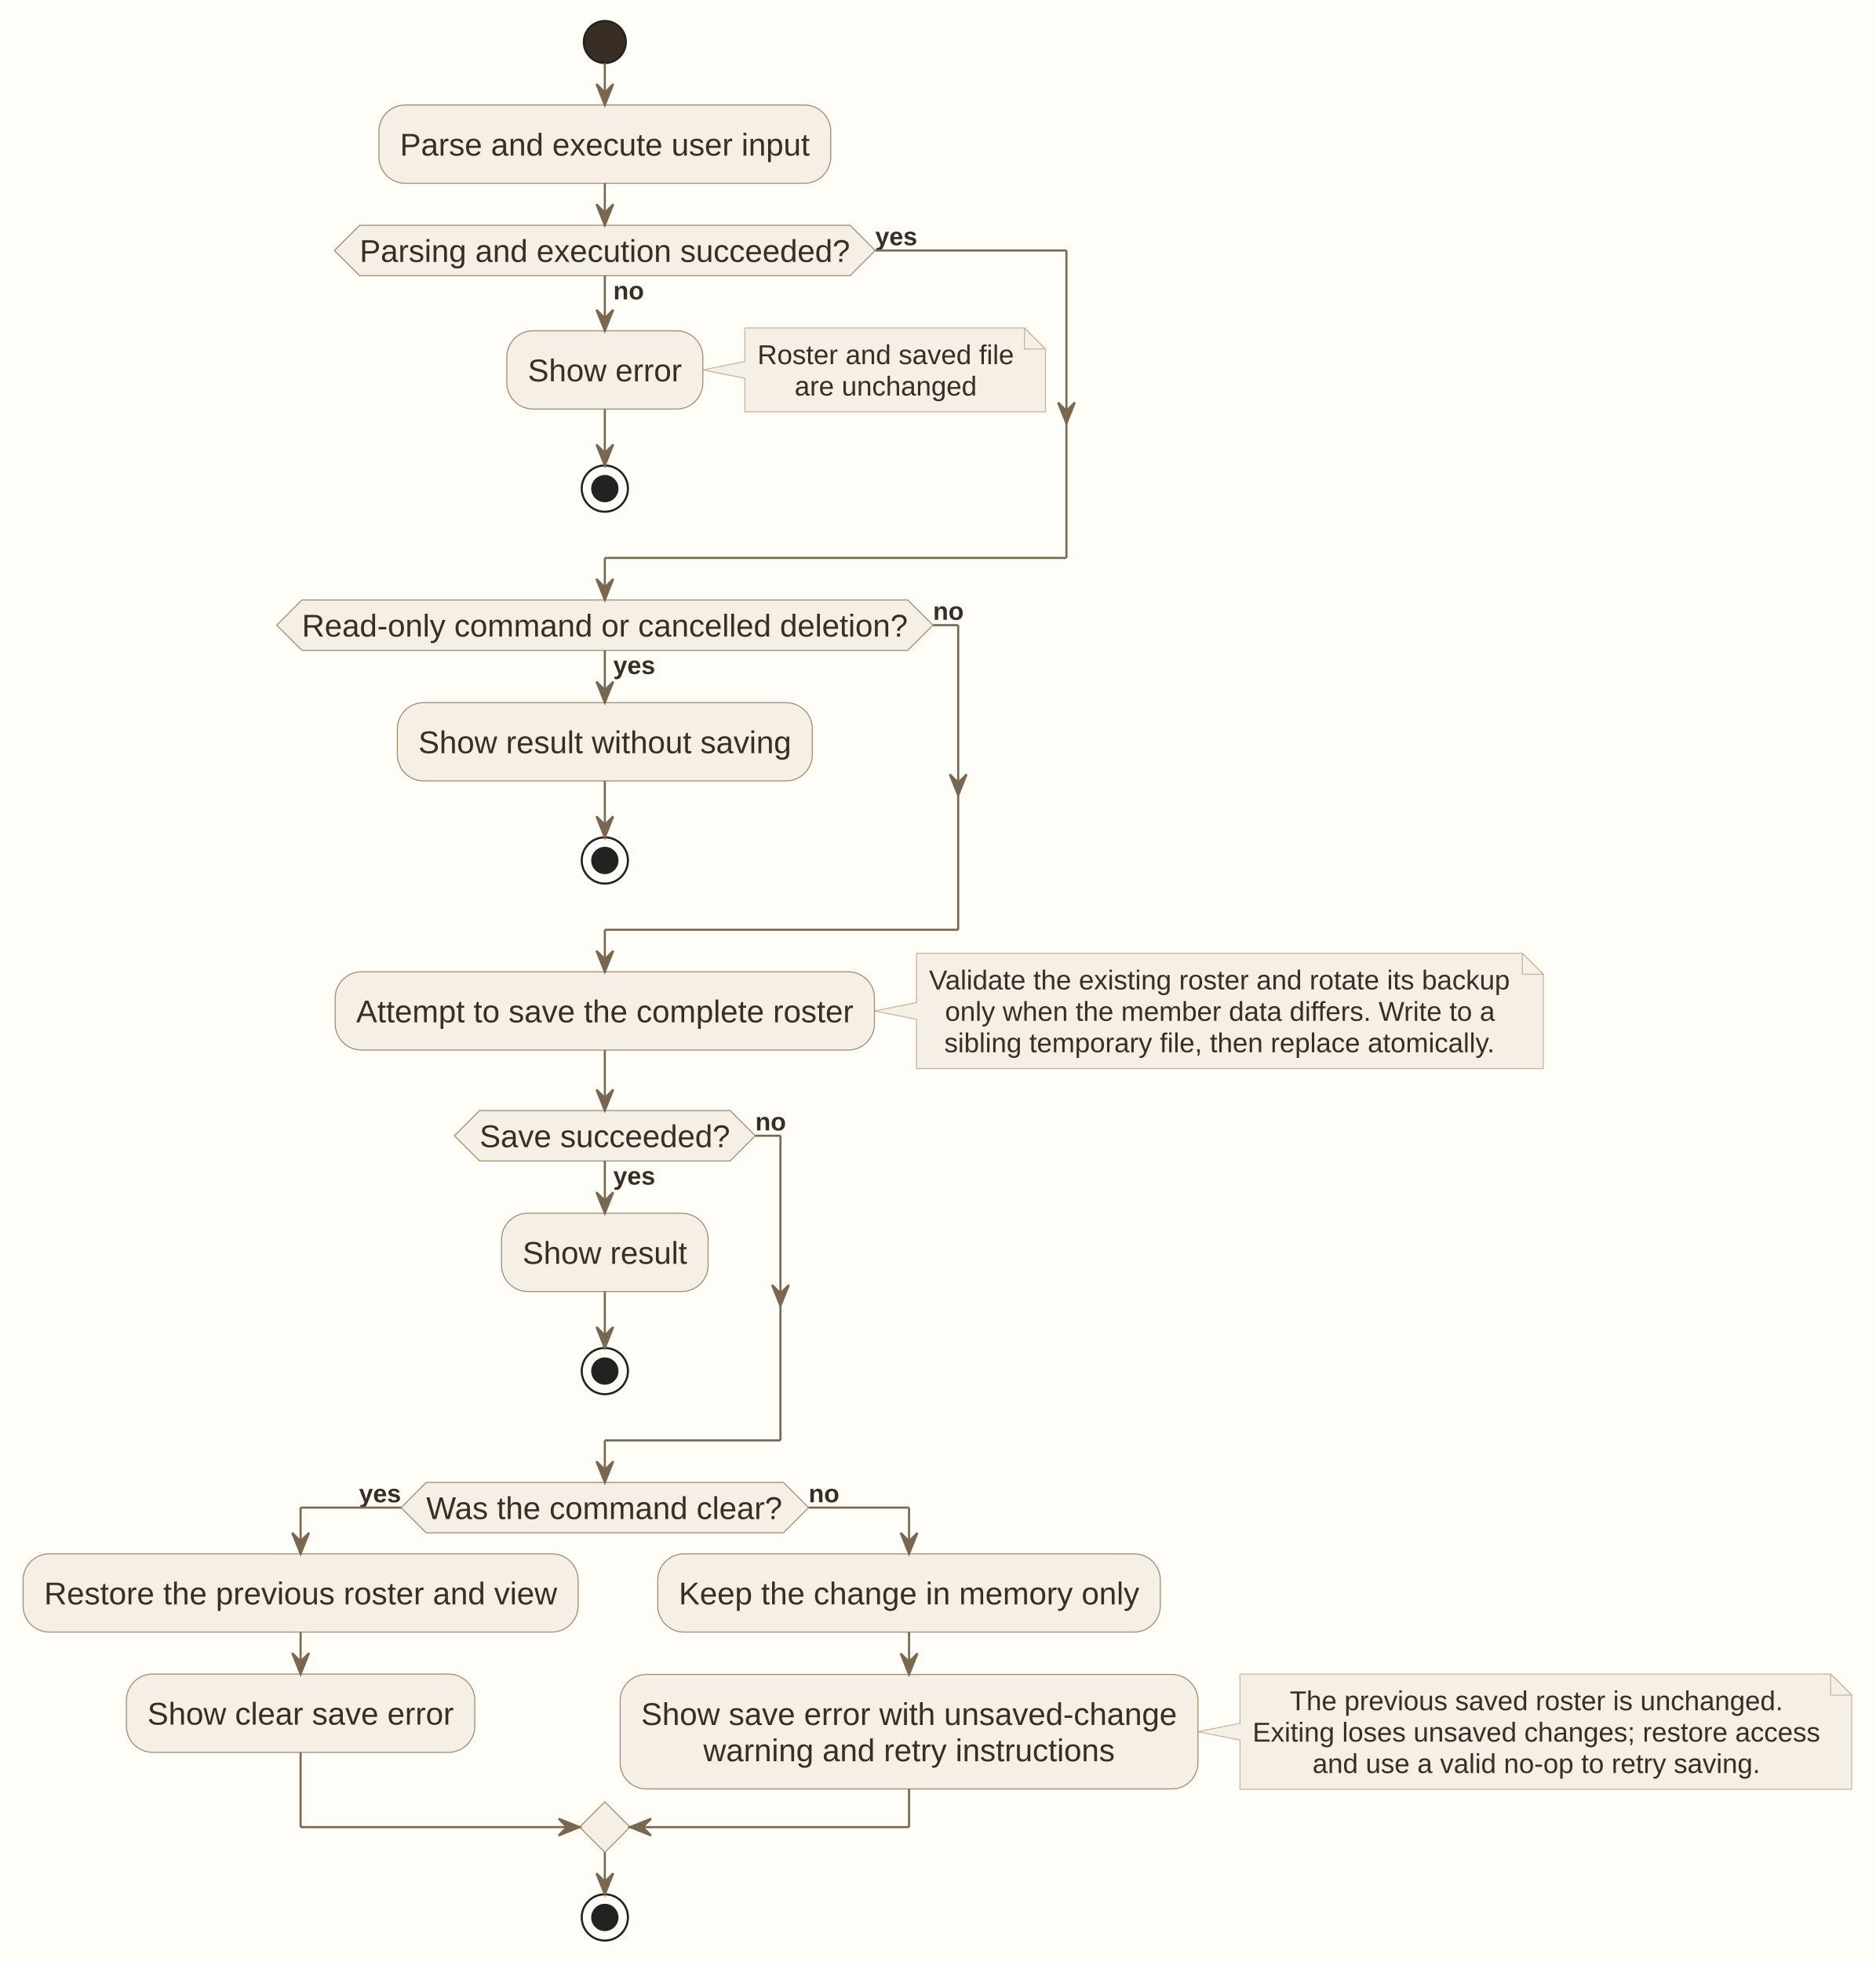
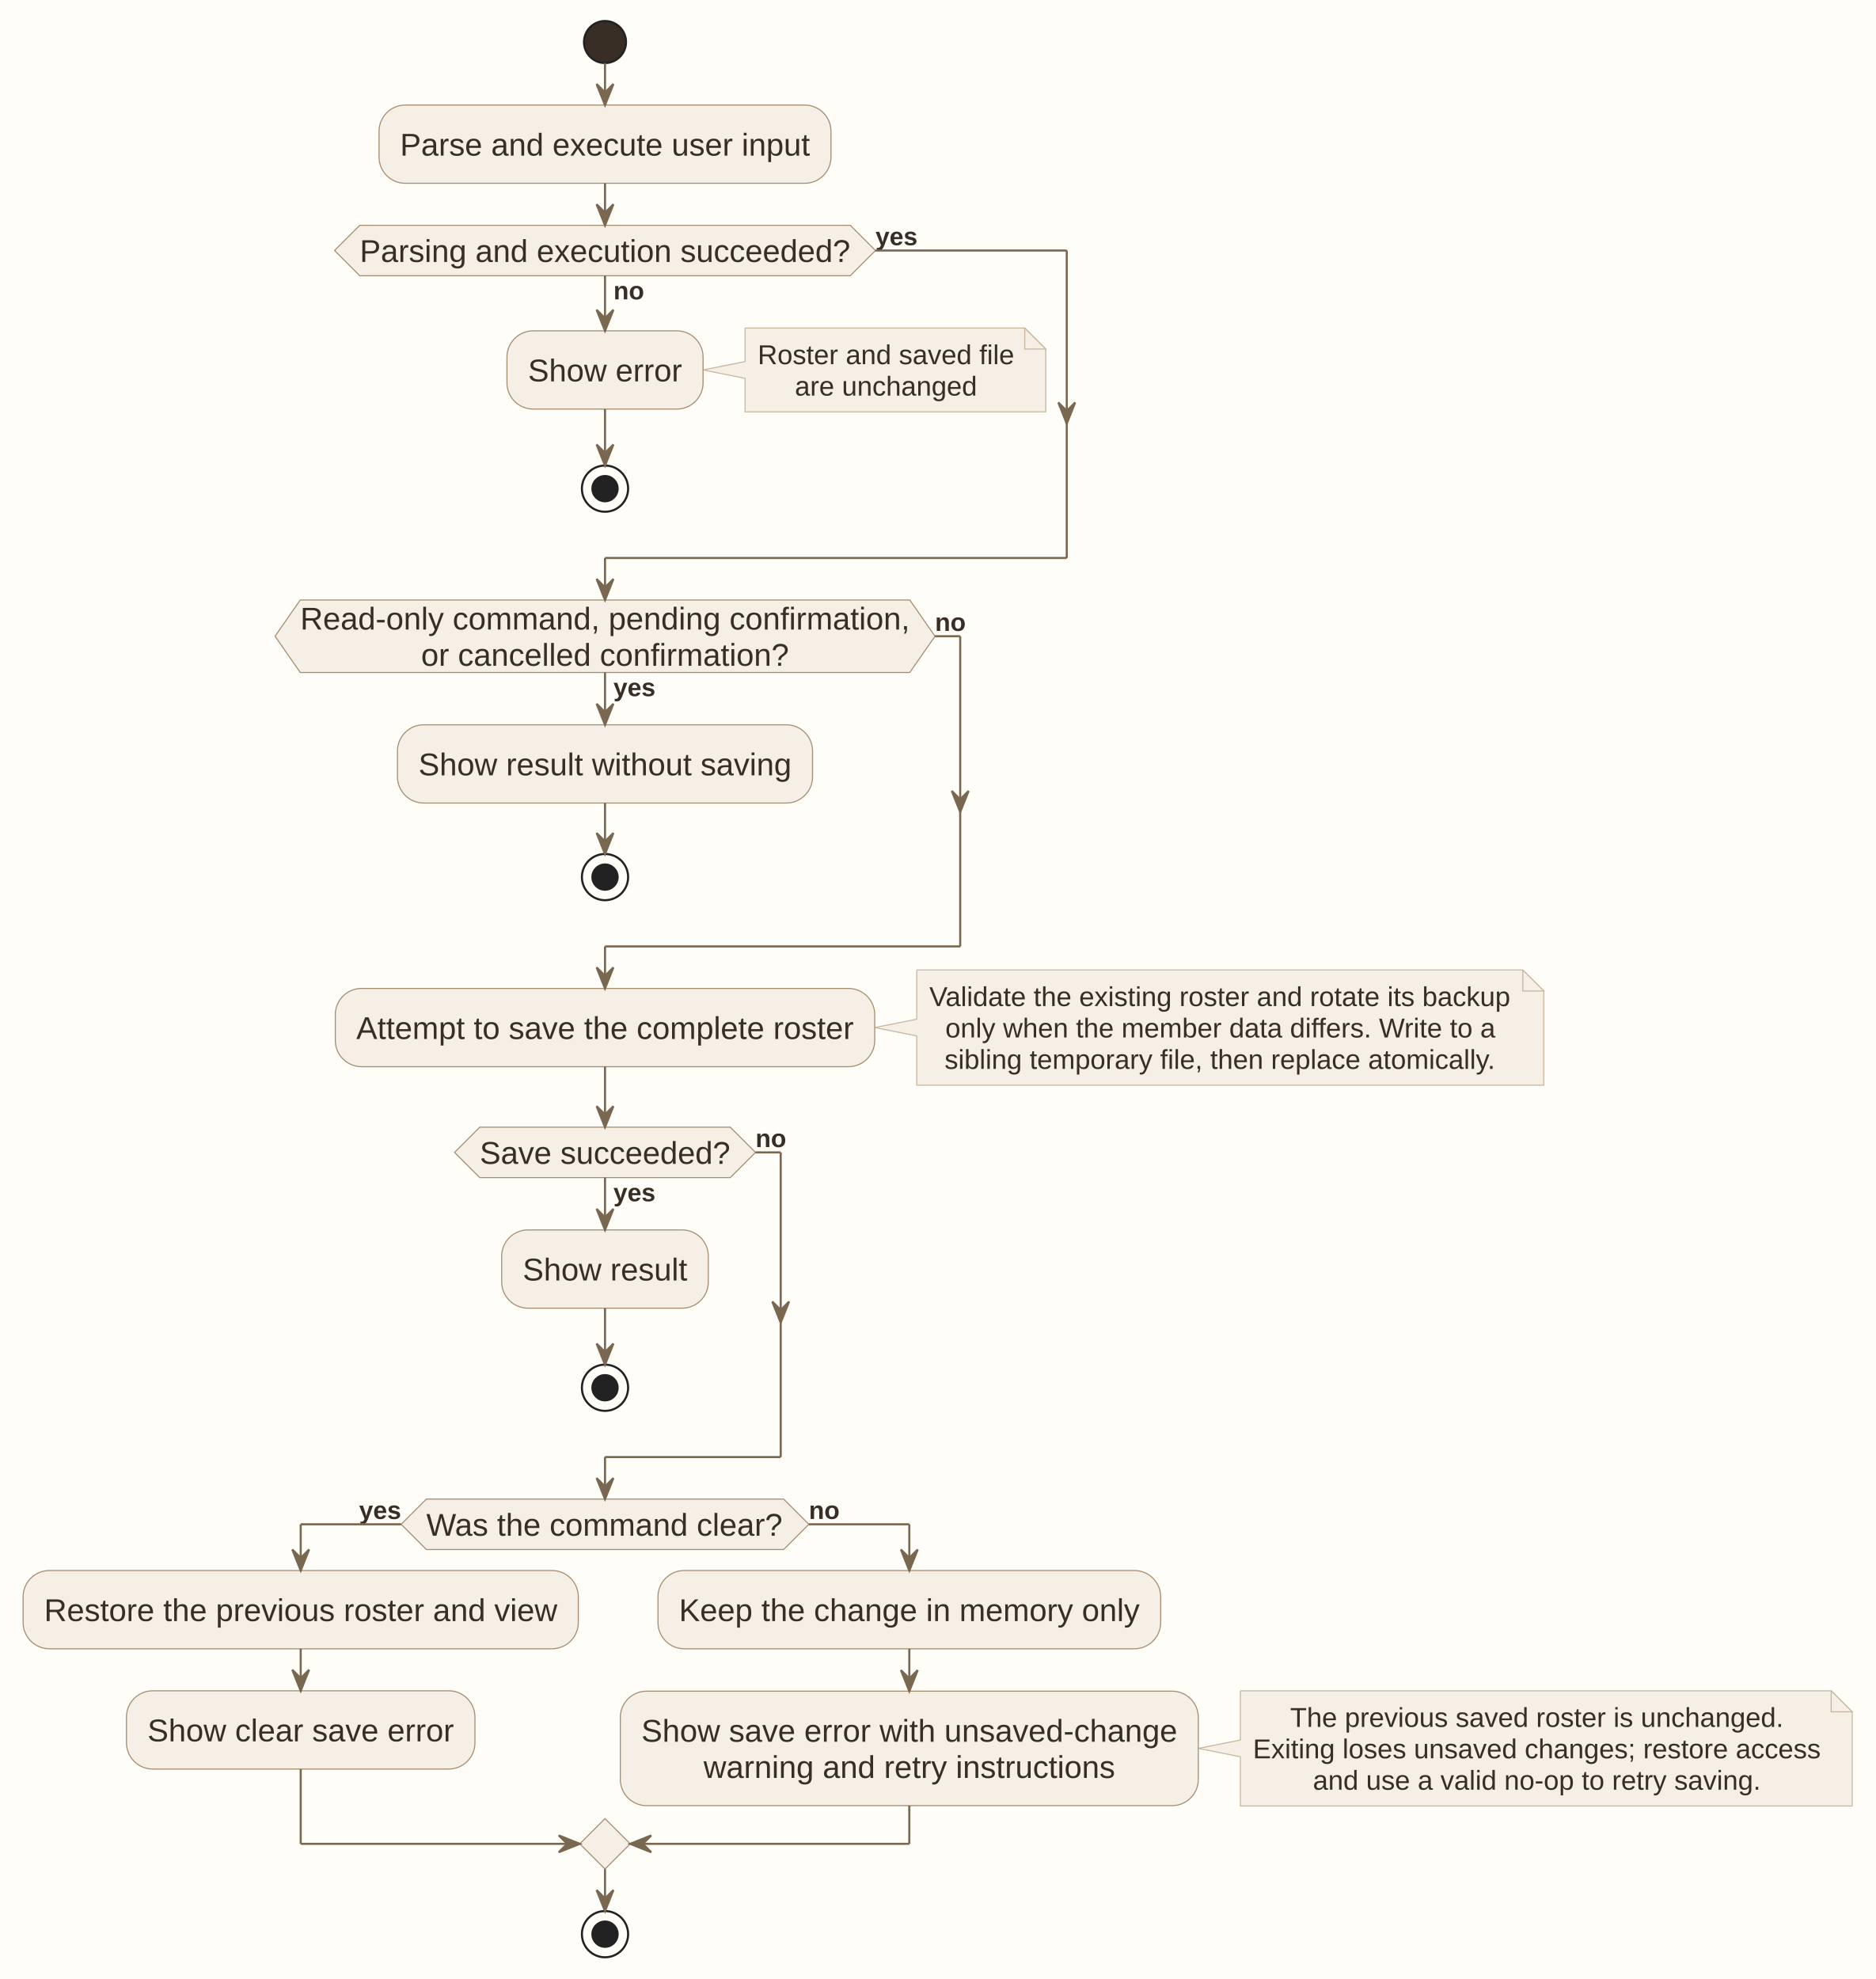
- <svg xmlns="http://www.w3.org/2000/svg" contentStyleType="text/css" data-diagram-type="ACTIVITY" height="934px" preserveAspectRatio="none" style="width:893px;height:934px;background:#FFFDF8;" version="1.1" viewBox="0 0 893 934" width="893px" zoomAndPan="magnify">
+ <svg xmlns="http://www.w3.org/2000/svg" contentStyleType="text/css" data-diagram-type="ACTIVITY" height="942px" preserveAspectRatio="none" style="width:893px;height:942px;background:#FFFDF8;" version="1.1" viewBox="0 0 893 942" width="893px" zoomAndPan="magnify">
  <defs />
  <g>
-     <rect fill="#FFFDF8" height="934" style="stroke:none;stroke-width:1;" width="893" x="0" y="0" />
+     <rect fill="#FFFDF8" height="942" style="stroke:none;stroke-width:1;" width="893" x="0" y="0" />
    <ellipse cx="287.998" cy="20" fill="#382E25" rx="10" ry="10" style="stroke:#222222;stroke-width:1;" />
    <rect fill="#F5EFE5" height="37.248" rx="12.5" ry="12.5" style="stroke:#A48D71;stroke-width:0.5;" width="215.125" x="180.436" y="50" />
    <text fill="#382E25" font-family="Arial" font-size="15" lengthAdjust="spacing" textLength="195.125" x="190.436" y="74.07">Parse and execute user input</text>
    <path d="M354.678,156.148 L354.678,172.097 L334.678,176.097 L354.678,180.097 L354.678,196.045 A0,0 0 0 0 354.678,196.045 L497.8,196.045 A0,0 0 0 0 497.8,196.045 L497.8,166.148 L487.8,156.148 L354.678,156.148 A0,0 0 0 0 354.678,156.148" fill="#F5EFE5" style="stroke:#C7B79F;stroke-width:0.5;" />
    <path d="M487.8,156.148 L487.8,166.148 L497.8,166.148 L487.8,156.148" fill="#F5EFE5" style="stroke:#C7B79F;stroke-width:0.5;" />
    <text fill="#382E25" font-family="Arial" font-size="13" lengthAdjust="spacing" textLength="122.123" x="360.678" y="173.342">Roster and saved file</text>
    <text fill="#382E25" font-family="Arial" font-size="13" lengthAdjust="spacing" textLength="86.741" x="378.369" y="188.291">are unchanged</text>
    <rect fill="#F5EFE5" height="37.248" rx="12.5" ry="12.5" style="stroke:#A48D71;stroke-width:0.5;" width="93.359" x="241.319" y="157.472" />
    <text fill="#382E25" font-family="Arial" font-size="15" lengthAdjust="spacing" textLength="73.359" x="251.319" y="181.542">Show error</text>
    <ellipse cx="287.998" cy="232.597" fill="none" rx="11" ry="11" style="stroke:#222222;stroke-width:1;" />
    <ellipse cx="287.998" cy="232.597" fill="#222222" rx="6" ry="6" style="stroke:#222222;stroke-width:1;" />
    <polygon fill="#F5EFE5" points="171.25,107.249,404.746,107.249,416.746,119.249,404.746,131.249,171.25,131.249,159.25,119.249,171.25,107.249" style="stroke:#A48D71;stroke-width:0.5;" />
    <text fill="#382E25" font-family="Arial" font-size="12" font-weight="bold" lengthAdjust="spacing" textLength="14.66" x="291.998" y="142.504">no</text>
    <text fill="#382E25" font-family="Arial" font-size="15" lengthAdjust="spacing" textLength="233.496" x="171.25" y="124.694">Parsing and execution succeeded?</text>
    <text fill="#382E25" font-family="Arial" font-size="12" font-weight="bold" lengthAdjust="spacing" textLength="20.021" x="416.746" y="116.706">yes</text>
-     <rect fill="#F5EFE5" height="37.248" rx="12.5" ry="12.5" style="stroke:#A48D71;stroke-width:0.5;" width="197.59" x="189.203" y="334.496" />
-     <text fill="#382E25" font-family="Arial" font-size="15" lengthAdjust="spacing" textLength="177.59" x="199.203" y="358.566">Show result without saving</text>
-     <ellipse cx="287.998" cy="409.62" fill="none" rx="11" ry="11" style="stroke:#222222;stroke-width:1;" />
-     <ellipse cx="287.998" cy="409.62" fill="#222222" rx="6" ry="6" style="stroke:#222222;stroke-width:1;" />
-     <polygon fill="#F5EFE5" points="143.748,285.597,432.249,285.597,444.249,297.597,432.249,309.597,143.748,309.597,131.748,297.597,143.748,285.597" style="stroke:#A48D71;stroke-width:0.5;" />
-     <text fill="#382E25" font-family="Arial" font-size="12" font-weight="bold" lengthAdjust="spacing" textLength="20.021" x="291.998" y="320.853">yes</text>
-     <text fill="#382E25" font-family="Arial" font-size="15" lengthAdjust="spacing" textLength="288.501" x="143.748" y="303.042">Read-only command or cancelled deletion?</text>
-     <text fill="#382E25" font-family="Arial" font-size="12" font-weight="bold" lengthAdjust="spacing" textLength="14.66" x="444.249" y="295.054">no</text>
-     <path d="M436.387,453.822 L436.387,477.245 L416.387,481.245 L436.387,485.245 L436.387,508.668 A0,0 0 0 0 436.387,508.668 L734.881,508.668 A0,0 0 0 0 734.881,508.668 L734.881,463.822 L724.881,453.822 L436.387,453.822 A0,0 0 0 0 436.387,453.822" fill="#F5EFE5" style="stroke:#C7B79F;stroke-width:0.5;" />
-     <path d="M724.881,453.822 L724.881,463.822 L734.881,463.822 L724.881,453.822" fill="#F5EFE5" style="stroke:#C7B79F;stroke-width:0.5;" />
-     <text fill="#382E25" font-family="Arial" font-size="13" lengthAdjust="spacing" textLength="277.494" x="442.387" y="471.015">Validate the existing roster and rotate its backup</text>
-     <text fill="#382E25" font-family="Arial" font-size="13" lengthAdjust="spacing" textLength="262.285" x="449.991" y="485.964">only when the member data differs. Write to a</text>
-     <text fill="#382E25" font-family="Arial" font-size="13" lengthAdjust="spacing" textLength="263.009" x="449.63" y="500.913">sibling temporary file, then replace atomically.</text>
-     <rect fill="#F5EFE5" height="37.248" rx="12.5" ry="12.5" style="stroke:#A48D71;stroke-width:0.5;" width="256.777" x="159.61" y="462.62" />
-     <text fill="#382E25" font-family="Arial" font-size="15" lengthAdjust="spacing" textLength="236.777" x="169.61" y="486.69">Attempt to save the complete roster</text>
-     <rect fill="#F5EFE5" height="37.248" rx="12.5" ry="12.5" style="stroke:#A48D71;stroke-width:0.5;" width="98.369" x="238.814" y="577.567" />
-     <text fill="#382E25" font-family="Arial" font-size="15" lengthAdjust="spacing" textLength="78.369" x="248.814" y="601.637">Show result</text>
-     <ellipse cx="287.998" cy="652.691" fill="none" rx="11" ry="11" style="stroke:#222222;stroke-width:1;" />
-     <ellipse cx="287.998" cy="652.691" fill="#222222" rx="6" ry="6" style="stroke:#222222;stroke-width:1;" />
-     <polygon fill="#F5EFE5" points="228.372,528.668,347.625,528.668,359.625,540.668,347.625,552.668,228.372,552.668,216.372,540.668,228.372,528.668" style="stroke:#A48D71;stroke-width:0.5;" />
-     <text fill="#382E25" font-family="Arial" font-size="12" font-weight="bold" lengthAdjust="spacing" textLength="20.021" x="291.998" y="563.924">yes</text>
-     <text fill="#382E25" font-family="Arial" font-size="15" lengthAdjust="spacing" textLength="119.253" x="228.372" y="546.113">Save succeeded?</text>
-     <text fill="#382E25" font-family="Arial" font-size="12" font-weight="bold" lengthAdjust="spacing" textLength="14.66" x="359.625" y="538.125">no</text>
-     <polygon fill="#F5EFE5" points="202.964,705.691,373.033,705.691,385.033,717.691,373.033,729.691,202.964,729.691,190.964,717.691,202.964,705.691" style="stroke:#A48D71;stroke-width:0.5;" />
-     <text fill="#382E25" font-family="Arial" font-size="15" lengthAdjust="spacing" textLength="170.068" x="202.964" y="723.137">Was the command clear?</text>
-     <text fill="#382E25" font-family="Arial" font-size="12" font-weight="bold" lengthAdjust="spacing" textLength="20.021" x="170.943" y="715.148">yes</text>
-     <text fill="#382E25" font-family="Arial" font-size="12" font-weight="bold" lengthAdjust="spacing" textLength="14.66" x="385.033" y="715.148">no</text>
-     <rect fill="#F5EFE5" height="37.248" rx="12.5" ry="12.5" style="stroke:#A48D71;stroke-width:0.5;" width="264.285" x="11" y="739.691" />
-     <text fill="#382E25" font-family="Arial" font-size="15" lengthAdjust="spacing" textLength="244.285" x="21" y="763.761">Restore the previous roster and view</text>
-     <rect fill="#F5EFE5" height="37.248" rx="12.5" ry="12.5" style="stroke:#A48D71;stroke-width:0.5;" width="165.891" x="60.197" y="796.94" />
-     <text fill="#382E25" font-family="Arial" font-size="15" lengthAdjust="spacing" textLength="145.891" x="70.197" y="821.01">Show clear save error</text>
-     <rect fill="#F5EFE5" height="37.248" rx="12.5" ry="12.5" style="stroke:#A48D71;stroke-width:0.5;" width="239.294" x="313.207" y="739.691" />
-     <text fill="#382E25" font-family="Arial" font-size="15" lengthAdjust="spacing" textLength="219.294" x="323.207" y="763.761">Keep the change in memory only</text>
-     <path d="M590.424,796.94 L590.424,820.363 L570.424,824.363 L590.424,828.363 L590.424,851.786 A0,0 0 0 0 590.424,851.786 L881.682,851.786 A0,0 0 0 0 881.682,851.786 L881.682,806.94 L871.682,796.94 L590.424,796.94 A0,0 0 0 0 590.424,796.94" fill="#F5EFE5" style="stroke:#C7B79F;stroke-width:0.5;" />
-     <path d="M871.682,796.94 L871.682,806.94 L881.682,806.94 L871.682,796.94" fill="#F5EFE5" style="stroke:#C7B79F;stroke-width:0.5;" />
-     <text fill="#382E25" font-family="Arial" font-size="13" lengthAdjust="spacing" textLength="234.857" x="614.124" y="814.134">The previous saved roster is unchanged.</text>
-     <text fill="#382E25" font-family="Arial" font-size="13" lengthAdjust="spacing" textLength="270.258" x="596.424" y="829.082">Exiting loses unsaved changes; restore access</text>
-     <text fill="#382E25" font-family="Arial" font-size="13" lengthAdjust="spacing" textLength="213.18" x="624.963" y="844.031">and use a valid no-op to retry saving.</text>
-     <rect fill="#F5EFE5" height="54.497" rx="12.5" ry="12.5" style="stroke:#A48D71;stroke-width:0.5;" width="275.139" x="295.285" y="797.115" />
-     <text fill="#382E25" font-family="Arial" font-size="15" lengthAdjust="spacing" textLength="255.139" x="305.285" y="821.184">Show save error with unsaved-change</text>
-     <text fill="#382E25" font-family="Arial" font-size="15" lengthAdjust="spacing" textLength="195.923" x="334.893" y="838.433">warning and retry instructions</text>
-     <polygon fill="#F5EFE5" points="287.998,857.786,299.998,869.786,287.998,881.786,275.998,869.786,287.998,857.786" style="stroke:#A48D71;stroke-width:0.5;" />
-     <ellipse cx="287.998" cy="912.786" fill="none" rx="11" ry="11" style="stroke:#222222;stroke-width:1;" />
-     <ellipse cx="287.998" cy="912.786" fill="#222222" rx="6" ry="6" style="stroke:#222222;stroke-width:1;" />
+     <rect fill="#F5EFE5" height="37.248" rx="12.5" ry="12.5" style="stroke:#A48D71;stroke-width:0.5;" width="197.59" x="189.203" y="344.993" />
+     <text fill="#382E25" font-family="Arial" font-size="15" lengthAdjust="spacing" textLength="177.59" x="199.203" y="369.063">Show result without saving</text>
+     <ellipse cx="287.998" cy="417.493" fill="none" rx="11" ry="11" style="stroke:#222222;stroke-width:1;" />
+     <ellipse cx="287.998" cy="417.493" fill="#222222" rx="6" ry="6" style="stroke:#222222;stroke-width:1;" />
+     <polygon fill="#F5EFE5" points="142.92,285.597,433.076,285.597,445.076,302.845,433.076,320.094,142.92,320.094,130.92,302.845,142.92,285.597" style="stroke:#A48D71;stroke-width:0.5;" />
+     <text fill="#382E25" font-family="Arial" font-size="12" font-weight="bold" lengthAdjust="spacing" textLength="20.021" x="291.998" y="331.35">yes</text>
+     <text fill="#382E25" font-family="Arial" font-size="15" lengthAdjust="spacing" textLength="290.156" x="142.92" y="299.666">Read-only command, pending confirmation,</text>
+     <text fill="#382E25" font-family="Arial" font-size="15" lengthAdjust="spacing" textLength="175.093" x="200.452" y="316.915">or cancelled confirmation?</text>
+     <text fill="#382E25" font-family="Arial" font-size="12" font-weight="bold" lengthAdjust="spacing" textLength="14.66" x="445.076" y="300.302">no</text>
+     <path d="M436.387,461.694 L436.387,485.117 L416.387,489.117 L436.387,493.117 L436.387,516.54 A0,0 0 0 0 436.387,516.54 L734.881,516.54 A0,0 0 0 0 734.881,516.54 L734.881,471.694 L724.881,461.694 L436.387,461.694 A0,0 0 0 0 436.387,461.694" fill="#F5EFE5" style="stroke:#C7B79F;stroke-width:0.5;" />
+     <path d="M724.881,461.694 L724.881,471.694 L734.881,471.694 L724.881,461.694" fill="#F5EFE5" style="stroke:#C7B79F;stroke-width:0.5;" />
+     <text fill="#382E25" font-family="Arial" font-size="13" lengthAdjust="spacing" textLength="277.494" x="442.387" y="478.888">Validate the existing roster and rotate its backup</text>
+     <text fill="#382E25" font-family="Arial" font-size="13" lengthAdjust="spacing" textLength="262.285" x="449.991" y="493.837">only when the member data differs. Write to a</text>
+     <text fill="#382E25" font-family="Arial" font-size="13" lengthAdjust="spacing" textLength="263.009" x="449.63" y="508.786">sibling temporary file, then replace atomically.</text>
+     <rect fill="#F5EFE5" height="37.248" rx="12.5" ry="12.5" style="stroke:#A48D71;stroke-width:0.5;" width="256.777" x="159.61" y="470.493" />
+     <text fill="#382E25" font-family="Arial" font-size="15" lengthAdjust="spacing" textLength="236.777" x="169.61" y="494.563">Attempt to save the complete roster</text>
+     <rect fill="#F5EFE5" height="37.248" rx="12.5" ry="12.5" style="stroke:#A48D71;stroke-width:0.5;" width="98.369" x="238.814" y="585.44" />
+     <text fill="#382E25" font-family="Arial" font-size="15" lengthAdjust="spacing" textLength="78.369" x="248.814" y="609.51">Show result</text>
+     <ellipse cx="287.998" cy="660.564" fill="none" rx="11" ry="11" style="stroke:#222222;stroke-width:1;" />
+     <ellipse cx="287.998" cy="660.564" fill="#222222" rx="6" ry="6" style="stroke:#222222;stroke-width:1;" />
+     <polygon fill="#F5EFE5" points="228.372,536.54,347.625,536.54,359.625,548.54,347.625,560.54,228.372,560.54,216.372,548.54,228.372,536.54" style="stroke:#A48D71;stroke-width:0.5;" />
+     <text fill="#382E25" font-family="Arial" font-size="12" font-weight="bold" lengthAdjust="spacing" textLength="20.021" x="291.998" y="571.796">yes</text>
+     <text fill="#382E25" font-family="Arial" font-size="15" lengthAdjust="spacing" textLength="119.253" x="228.372" y="553.986">Save succeeded?</text>
+     <text fill="#382E25" font-family="Arial" font-size="12" font-weight="bold" lengthAdjust="spacing" textLength="14.66" x="359.625" y="545.998">no</text>
+     <polygon fill="#F5EFE5" points="202.964,713.564,373.033,713.564,385.033,725.564,373.033,737.564,202.964,737.564,190.964,725.564,202.964,713.564" style="stroke:#A48D71;stroke-width:0.5;" />
+     <text fill="#382E25" font-family="Arial" font-size="15" lengthAdjust="spacing" textLength="170.068" x="202.964" y="731.01">Was the command clear?</text>
+     <text fill="#382E25" font-family="Arial" font-size="12" font-weight="bold" lengthAdjust="spacing" textLength="20.021" x="170.943" y="723.021">yes</text>
+     <text fill="#382E25" font-family="Arial" font-size="12" font-weight="bold" lengthAdjust="spacing" textLength="14.66" x="385.033" y="723.021">no</text>
+     <rect fill="#F5EFE5" height="37.248" rx="12.5" ry="12.5" style="stroke:#A48D71;stroke-width:0.5;" width="264.285" x="11" y="747.564" />
+     <text fill="#382E25" font-family="Arial" font-size="15" lengthAdjust="spacing" textLength="244.285" x="21" y="771.634">Restore the previous roster and view</text>
+     <rect fill="#F5EFE5" height="37.248" rx="12.5" ry="12.5" style="stroke:#A48D71;stroke-width:0.5;" width="165.891" x="60.197" y="804.813" />
+     <text fill="#382E25" font-family="Arial" font-size="15" lengthAdjust="spacing" textLength="145.891" x="70.197" y="828.883">Show clear save error</text>
+     <rect fill="#F5EFE5" height="37.248" rx="12.5" ry="12.5" style="stroke:#A48D71;stroke-width:0.5;" width="239.294" x="313.207" y="747.564" />
+     <text fill="#382E25" font-family="Arial" font-size="15" lengthAdjust="spacing" textLength="219.294" x="323.207" y="771.634">Keep the change in memory only</text>
+     <path d="M590.424,804.813 L590.424,828.236 L570.424,832.236 L590.424,836.236 L590.424,859.659 A0,0 0 0 0 590.424,859.659 L881.682,859.659 A0,0 0 0 0 881.682,859.659 L881.682,814.813 L871.682,804.813 L590.424,804.813 A0,0 0 0 0 590.424,804.813" fill="#F5EFE5" style="stroke:#C7B79F;stroke-width:0.5;" />
+     <path d="M871.682,804.813 L871.682,814.813 L881.682,814.813 L871.682,804.813" fill="#F5EFE5" style="stroke:#C7B79F;stroke-width:0.5;" />
+     <text fill="#382E25" font-family="Arial" font-size="13" lengthAdjust="spacing" textLength="234.857" x="614.124" y="822.007">The previous saved roster is unchanged.</text>
+     <text fill="#382E25" font-family="Arial" font-size="13" lengthAdjust="spacing" textLength="270.258" x="596.424" y="836.955">Exiting loses unsaved changes; restore access</text>
+     <text fill="#382E25" font-family="Arial" font-size="13" lengthAdjust="spacing" textLength="213.18" x="624.963" y="851.904">and use a valid no-op to retry saving.</text>
+     <rect fill="#F5EFE5" height="54.497" rx="12.5" ry="12.5" style="stroke:#A48D71;stroke-width:0.5;" width="275.139" x="295.285" y="804.987" />
+     <text fill="#382E25" font-family="Arial" font-size="15" lengthAdjust="spacing" textLength="255.139" x="305.285" y="829.057">Show save error with unsaved-change</text>
+     <text fill="#382E25" font-family="Arial" font-size="15" lengthAdjust="spacing" textLength="195.923" x="334.893" y="846.306">warning and retry instructions</text>
+     <polygon fill="#F5EFE5" points="287.998,865.659,299.998,877.659,287.998,889.659,275.998,877.659,287.998,865.659" style="stroke:#A48D71;stroke-width:0.5;" />
+     <ellipse cx="287.998" cy="920.659" fill="none" rx="11" ry="11" style="stroke:#222222;stroke-width:1;" />
+     <ellipse cx="287.998" cy="920.659" fill="#222222" rx="6" ry="6" style="stroke:#222222;stroke-width:1;" />
    <line style="stroke:#796750;stroke-width:1;" x1="287.998" x2="287.998" y1="30" y2="50" />
    <polygon fill="#796750" points="283.998,40,287.998,50,291.998,40,287.998,44" style="stroke:#796750;stroke-width:1;" />
    <line style="stroke:#796750;stroke-width:1;" x1="287.998" x2="287.998" y1="194.721" y2="221.597" />
    <polygon fill="#796750" points="283.998,211.597,287.998,221.597,291.998,211.597,287.998,215.597" style="stroke:#796750;stroke-width:1;" />
    <line style="stroke:#796750;stroke-width:1;" x1="287.998" x2="287.998" y1="131.249" y2="157.472" />
    <polygon fill="#796750" points="283.998,147.472,287.998,157.472,291.998,147.472,287.998,151.472" style="stroke:#796750;stroke-width:1;" />
    <line style="stroke:#796750;stroke-width:1;" x1="416.746" x2="507.8" y1="119.249" y2="119.249" />
    <polygon fill="#796750" points="503.8,191.597,507.8,201.597,511.8,191.597,507.8,195.597" style="stroke:#796750;stroke-width:1;" />
    <line style="stroke:#796750;stroke-width:1;" x1="507.8" x2="507.8" y1="119.249" y2="265.597" />
    <line style="stroke:#796750;stroke-width:1;" x1="507.8" x2="287.998" y1="265.597" y2="265.597" />
    <line style="stroke:#796750;stroke-width:1;" x1="287.998" x2="287.998" y1="265.597" y2="285.597" />
    <polygon fill="#796750" points="283.998,275.597,287.998,285.597,291.998,275.597,287.998,279.597" style="stroke:#796750;stroke-width:1;" />
    <line style="stroke:#796750;stroke-width:1;" x1="287.998" x2="287.998" y1="87.249" y2="107.249" />
    <polygon fill="#796750" points="283.998,97.249,287.998,107.249,291.998,97.249,287.998,101.249" style="stroke:#796750;stroke-width:1;" />
-     <line style="stroke:#796750;stroke-width:1;" x1="287.998" x2="287.998" y1="371.745" y2="398.62" />
-     <polygon fill="#796750" points="283.998,388.62,287.998,398.62,291.998,388.62,287.998,392.62" style="stroke:#796750;stroke-width:1;" />
-     <line style="stroke:#796750;stroke-width:1;" x1="287.998" x2="287.998" y1="309.597" y2="334.496" />
-     <polygon fill="#796750" points="283.998,324.496,287.998,334.496,291.998,324.496,287.998,328.496" style="stroke:#796750;stroke-width:1;" />
-     <line style="stroke:#796750;stroke-width:1;" x1="444.249" x2="456.249" y1="297.597" y2="297.597" />
-     <polygon fill="#796750" points="452.249,368.62,456.249,378.62,460.249,368.62,456.249,372.62" style="stroke:#796750;stroke-width:1;" />
-     <line style="stroke:#796750;stroke-width:1;" x1="456.249" x2="456.249" y1="297.597" y2="442.62" />
-     <line style="stroke:#796750;stroke-width:1;" x1="456.249" x2="287.998" y1="442.62" y2="442.62" />
-     <line style="stroke:#796750;stroke-width:1;" x1="287.998" x2="287.998" y1="442.62" y2="462.62" />
-     <polygon fill="#796750" points="283.998,452.62,287.998,462.62,291.998,452.62,287.998,456.62" style="stroke:#796750;stroke-width:1;" />
-     <line style="stroke:#796750;stroke-width:1;" x1="287.998" x2="287.998" y1="614.816" y2="641.691" />
-     <polygon fill="#796750" points="283.998,631.691,287.998,641.691,291.998,631.691,287.998,635.691" style="stroke:#796750;stroke-width:1;" />
-     <line style="stroke:#796750;stroke-width:1;" x1="287.998" x2="287.998" y1="552.668" y2="577.567" />
-     <polygon fill="#796750" points="283.998,567.567,287.998,577.567,291.998,567.567,287.998,571.567" style="stroke:#796750;stroke-width:1;" />
-     <line style="stroke:#796750;stroke-width:1;" x1="359.625" x2="371.625" y1="540.668" y2="540.668" />
-     <polygon fill="#796750" points="367.625,611.691,371.625,621.691,375.625,611.691,371.625,615.691" style="stroke:#796750;stroke-width:1;" />
-     <line style="stroke:#796750;stroke-width:1;" x1="371.625" x2="371.625" y1="540.668" y2="685.691" />
-     <line style="stroke:#796750;stroke-width:1;" x1="371.625" x2="287.998" y1="685.691" y2="685.691" />
-     <line style="stroke:#796750;stroke-width:1;" x1="287.998" x2="287.998" y1="685.691" y2="705.691" />
-     <polygon fill="#796750" points="283.998,695.691,287.998,705.691,291.998,695.691,287.998,699.691" style="stroke:#796750;stroke-width:1;" />
-     <line style="stroke:#796750;stroke-width:1;" x1="287.998" x2="287.998" y1="499.869" y2="528.668" />
-     <polygon fill="#796750" points="283.998,518.668,287.998,528.668,291.998,518.668,287.998,522.668" style="stroke:#796750;stroke-width:1;" />
-     <line style="stroke:#796750;stroke-width:1;" x1="143.142" x2="143.142" y1="776.94" y2="796.94" />
-     <polygon fill="#796750" points="139.142,786.94,143.142,796.94,147.142,786.94,143.142,790.94" style="stroke:#796750;stroke-width:1;" />
-     <line style="stroke:#796750;stroke-width:1;" x1="432.854" x2="432.854" y1="776.94" y2="797.115" />
-     <polygon fill="#796750" points="428.854,787.115,432.854,797.115,436.854,787.115,432.854,791.115" style="stroke:#796750;stroke-width:1;" />
-     <line style="stroke:#796750;stroke-width:1;" x1="190.964" x2="143.142" y1="717.691" y2="717.691" />
-     <line style="stroke:#796750;stroke-width:1;" x1="143.142" x2="143.142" y1="717.691" y2="739.691" />
-     <polygon fill="#796750" points="139.142,729.691,143.142,739.691,147.142,729.691,143.142,733.691" style="stroke:#796750;stroke-width:1;" />
-     <line style="stroke:#796750;stroke-width:1;" x1="385.033" x2="432.854" y1="717.691" y2="717.691" />
-     <line style="stroke:#796750;stroke-width:1;" x1="432.854" x2="432.854" y1="717.691" y2="739.691" />
-     <polygon fill="#796750" points="428.854,729.691,432.854,739.691,436.854,729.691,432.854,733.691" style="stroke:#796750;stroke-width:1;" />
-     <line style="stroke:#796750;stroke-width:1;" x1="143.142" x2="143.142" y1="834.188" y2="869.786" />
-     <line style="stroke:#796750;stroke-width:1;" x1="143.142" x2="275.998" y1="869.786" y2="869.786" />
-     <polygon fill="#796750" points="265.998,865.786,275.998,869.786,265.998,873.786,269.998,869.786" style="stroke:#796750;stroke-width:1;" />
-     <line style="stroke:#796750;stroke-width:1;" x1="432.854" x2="432.854" y1="851.612" y2="869.786" />
-     <line style="stroke:#796750;stroke-width:1;" x1="432.854" x2="299.998" y1="869.786" y2="869.786" />
-     <polygon fill="#796750" points="309.998,865.786,299.998,869.786,309.998,873.786,305.998,869.786" style="stroke:#796750;stroke-width:1;" />
-     <line style="stroke:#796750;stroke-width:1;" x1="287.998" x2="287.998" y1="881.786" y2="901.786" />
-     <polygon fill="#796750" points="283.998,891.786,287.998,901.786,291.998,891.786,287.998,895.786" style="stroke:#796750;stroke-width:1;" />
+     <line style="stroke:#796750;stroke-width:1;" x1="287.998" x2="287.998" y1="382.242" y2="406.493" />
+     <polygon fill="#796750" points="283.998,396.493,287.998,406.493,291.998,396.493,287.998,400.493" style="stroke:#796750;stroke-width:1;" />
+     <line style="stroke:#796750;stroke-width:1;" x1="287.998" x2="287.998" y1="320.094" y2="344.993" />
+     <polygon fill="#796750" points="283.998,334.993,287.998,344.993,291.998,334.993,287.998,338.993" style="stroke:#796750;stroke-width:1;" />
+     <line style="stroke:#796750;stroke-width:1;" x1="445.076" x2="457.076" y1="302.845" y2="302.845" />
+     <polygon fill="#796750" points="453.076,376.493,457.076,386.493,461.076,376.493,457.076,380.493" style="stroke:#796750;stroke-width:1;" />
+     <line style="stroke:#796750;stroke-width:1;" x1="457.076" x2="457.076" y1="302.845" y2="450.493" />
+     <line style="stroke:#796750;stroke-width:1;" x1="457.076" x2="287.998" y1="450.493" y2="450.493" />
+     <line style="stroke:#796750;stroke-width:1;" x1="287.998" x2="287.998" y1="450.493" y2="470.493" />
+     <polygon fill="#796750" points="283.998,460.493,287.998,470.493,291.998,460.493,287.998,464.493" style="stroke:#796750;stroke-width:1;" />
+     <line style="stroke:#796750;stroke-width:1;" x1="287.998" x2="287.998" y1="622.688" y2="649.564" />
+     <polygon fill="#796750" points="283.998,639.564,287.998,649.564,291.998,639.564,287.998,643.564" style="stroke:#796750;stroke-width:1;" />
+     <line style="stroke:#796750;stroke-width:1;" x1="287.998" x2="287.998" y1="560.54" y2="585.44" />
+     <polygon fill="#796750" points="283.998,575.44,287.998,585.44,291.998,575.44,287.998,579.44" style="stroke:#796750;stroke-width:1;" />
+     <line style="stroke:#796750;stroke-width:1;" x1="359.625" x2="371.625" y1="548.54" y2="548.54" />
+     <polygon fill="#796750" points="367.625,619.564,371.625,629.564,375.625,619.564,371.625,623.564" style="stroke:#796750;stroke-width:1;" />
+     <line style="stroke:#796750;stroke-width:1;" x1="371.625" x2="371.625" y1="548.54" y2="693.564" />
+     <line style="stroke:#796750;stroke-width:1;" x1="371.625" x2="287.998" y1="693.564" y2="693.564" />
+     <line style="stroke:#796750;stroke-width:1;" x1="287.998" x2="287.998" y1="693.564" y2="713.564" />
+     <polygon fill="#796750" points="283.998,703.564,287.998,713.564,291.998,703.564,287.998,707.564" style="stroke:#796750;stroke-width:1;" />
+     <line style="stroke:#796750;stroke-width:1;" x1="287.998" x2="287.998" y1="507.742" y2="536.54" />
+     <polygon fill="#796750" points="283.998,526.54,287.998,536.54,291.998,526.54,287.998,530.54" style="stroke:#796750;stroke-width:1;" />
+     <line style="stroke:#796750;stroke-width:1;" x1="143.142" x2="143.142" y1="784.813" y2="804.813" />
+     <polygon fill="#796750" points="139.142,794.813,143.142,804.813,147.142,794.813,143.142,798.813" style="stroke:#796750;stroke-width:1;" />
+     <line style="stroke:#796750;stroke-width:1;" x1="432.854" x2="432.854" y1="784.813" y2="804.987" />
+     <polygon fill="#796750" points="428.854,794.987,432.854,804.987,436.854,794.987,432.854,798.987" style="stroke:#796750;stroke-width:1;" />
+     <line style="stroke:#796750;stroke-width:1;" x1="190.964" x2="143.142" y1="725.564" y2="725.564" />
+     <line style="stroke:#796750;stroke-width:1;" x1="143.142" x2="143.142" y1="725.564" y2="747.564" />
+     <polygon fill="#796750" points="139.142,737.564,143.142,747.564,147.142,737.564,143.142,741.564" style="stroke:#796750;stroke-width:1;" />
+     <line style="stroke:#796750;stroke-width:1;" x1="385.033" x2="432.854" y1="725.564" y2="725.564" />
+     <line style="stroke:#796750;stroke-width:1;" x1="432.854" x2="432.854" y1="725.564" y2="747.564" />
+     <polygon fill="#796750" points="428.854,737.564,432.854,747.564,436.854,737.564,432.854,741.564" style="stroke:#796750;stroke-width:1;" />
+     <line style="stroke:#796750;stroke-width:1;" x1="143.142" x2="143.142" y1="842.061" y2="877.659" />
+     <line style="stroke:#796750;stroke-width:1;" x1="143.142" x2="275.998" y1="877.659" y2="877.659" />
+     <polygon fill="#796750" points="265.998,873.659,275.998,877.659,265.998,881.659,269.998,877.659" style="stroke:#796750;stroke-width:1;" />
+     <line style="stroke:#796750;stroke-width:1;" x1="432.854" x2="432.854" y1="859.484" y2="877.659" />
+     <line style="stroke:#796750;stroke-width:1;" x1="432.854" x2="299.998" y1="877.659" y2="877.659" />
+     <polygon fill="#796750" points="309.998,873.659,299.998,877.659,309.998,881.659,305.998,877.659" style="stroke:#796750;stroke-width:1;" />
+     <line style="stroke:#796750;stroke-width:1;" x1="287.998" x2="287.998" y1="889.659" y2="909.659" />
+     <polygon fill="#796750" points="283.998,899.659,287.998,909.659,291.998,899.659,287.998,903.659" style="stroke:#796750;stroke-width:1;" />
  </g>
</svg>
